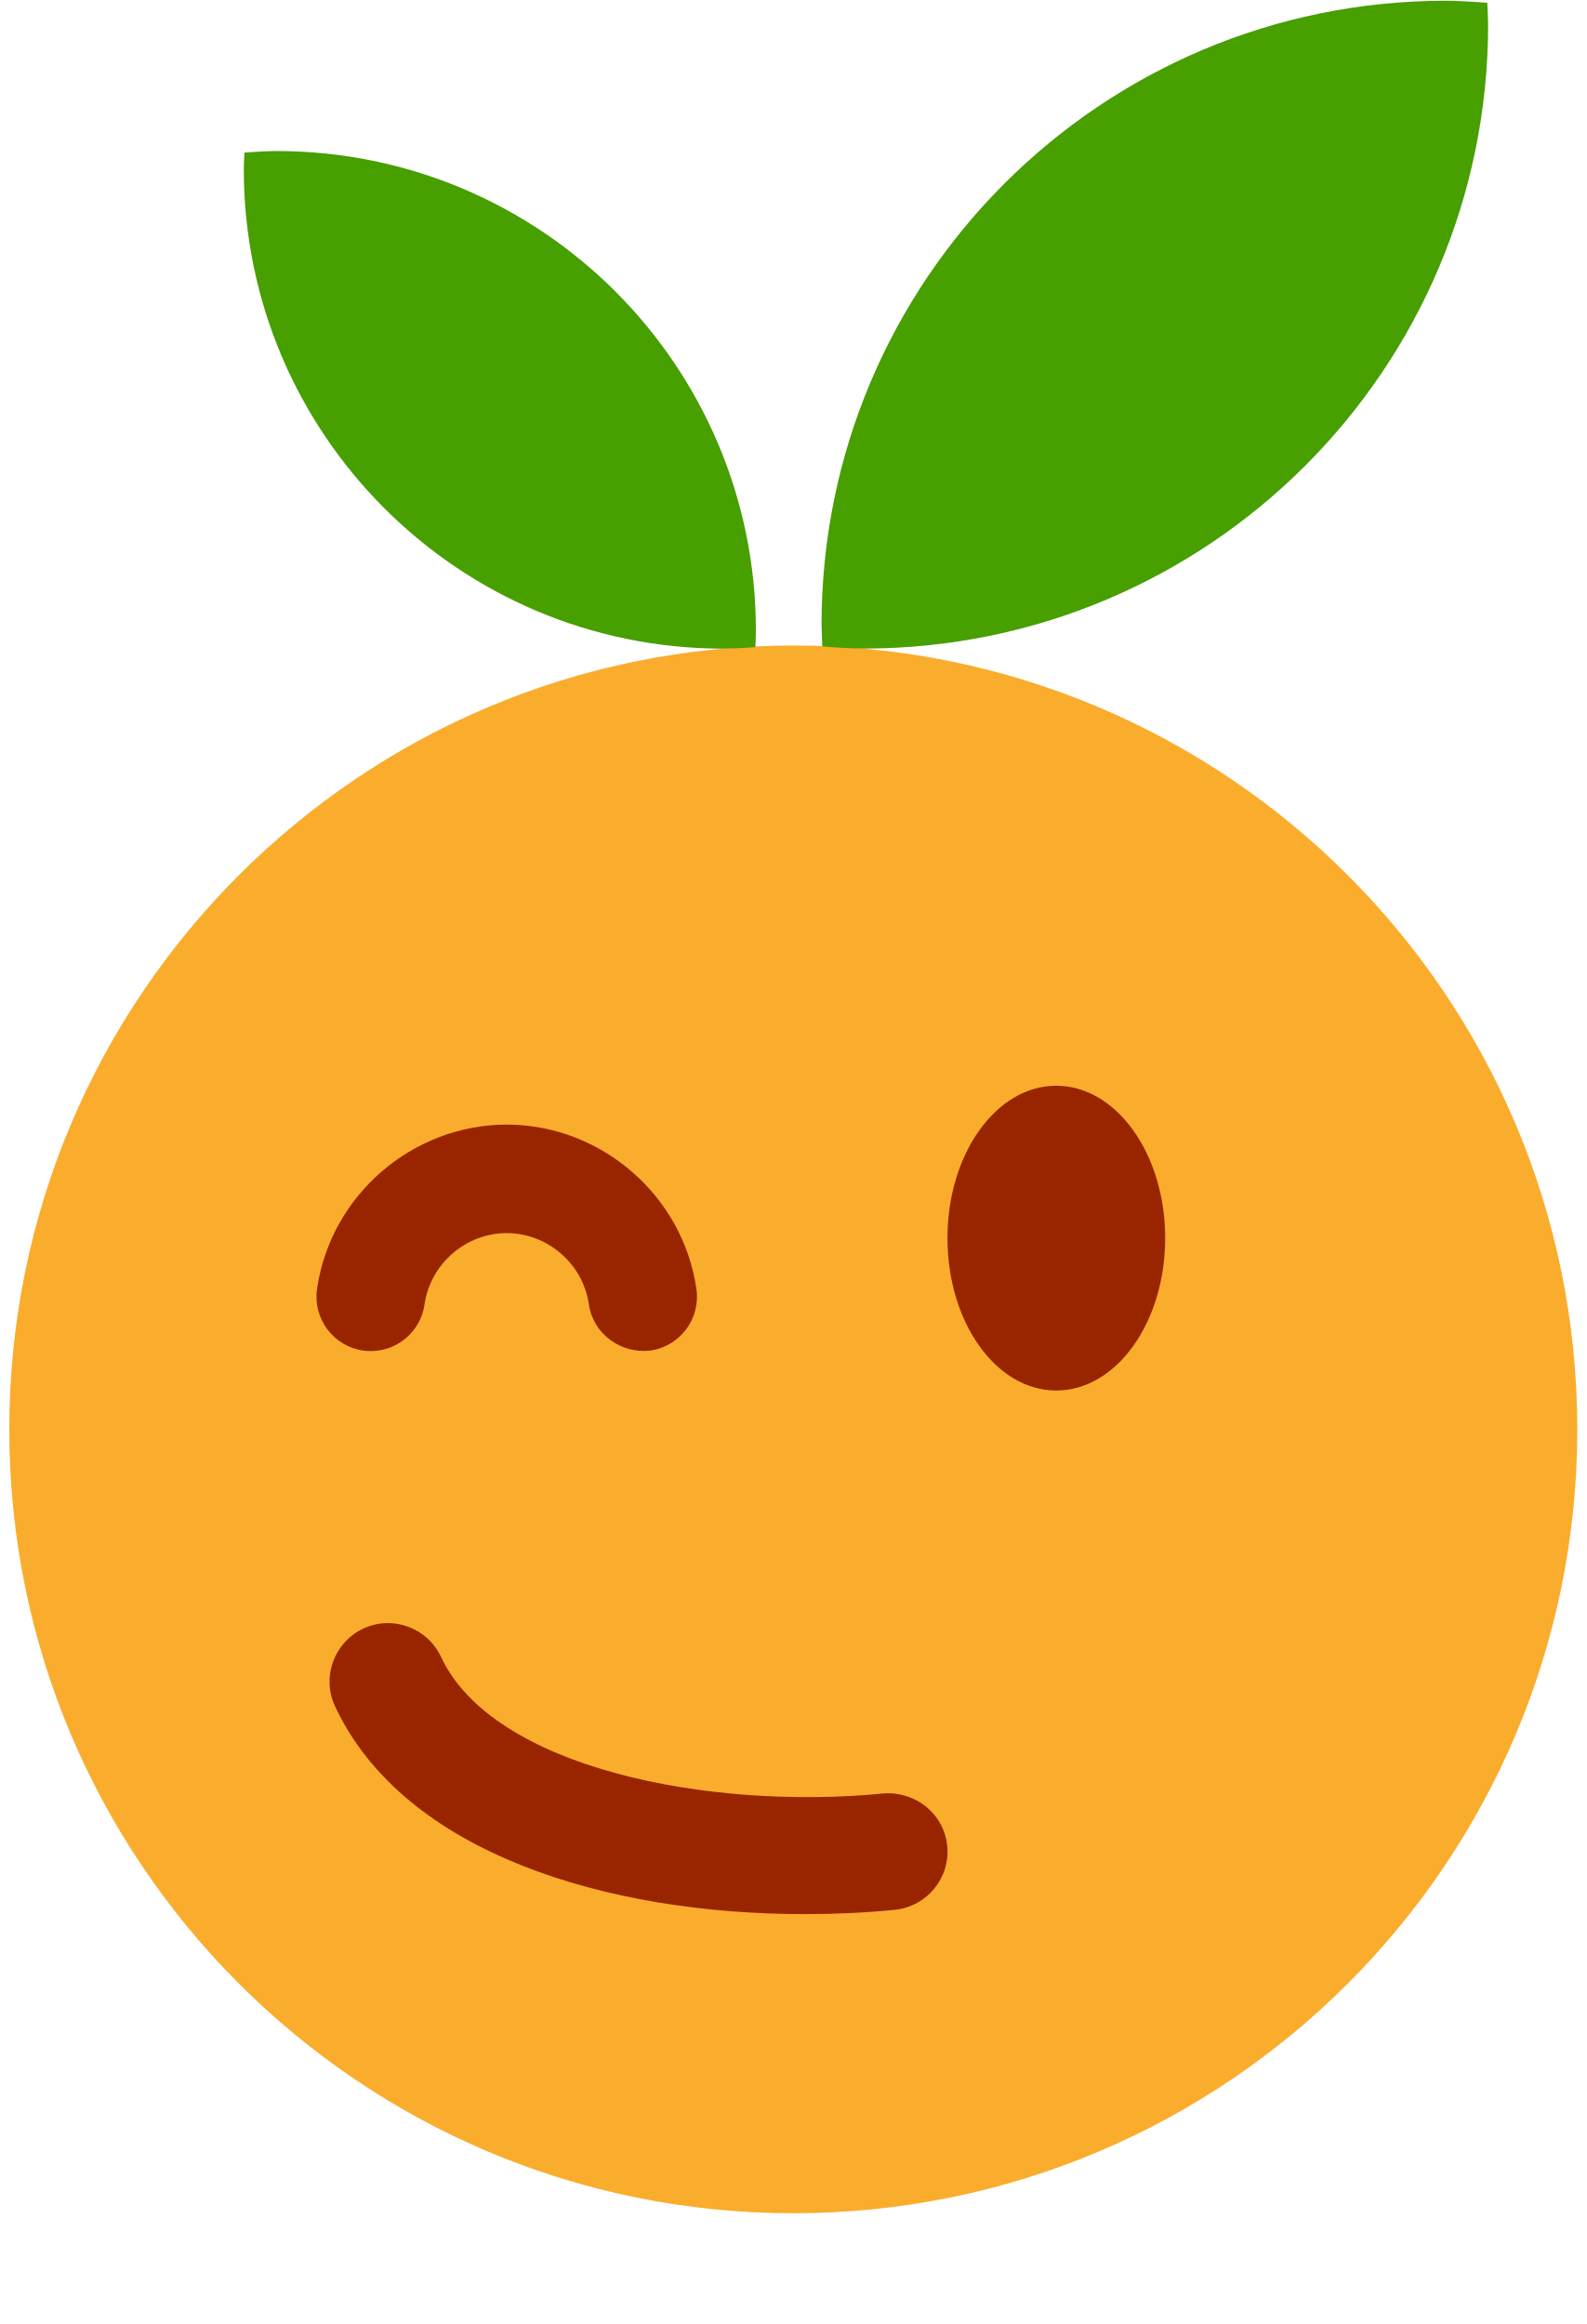
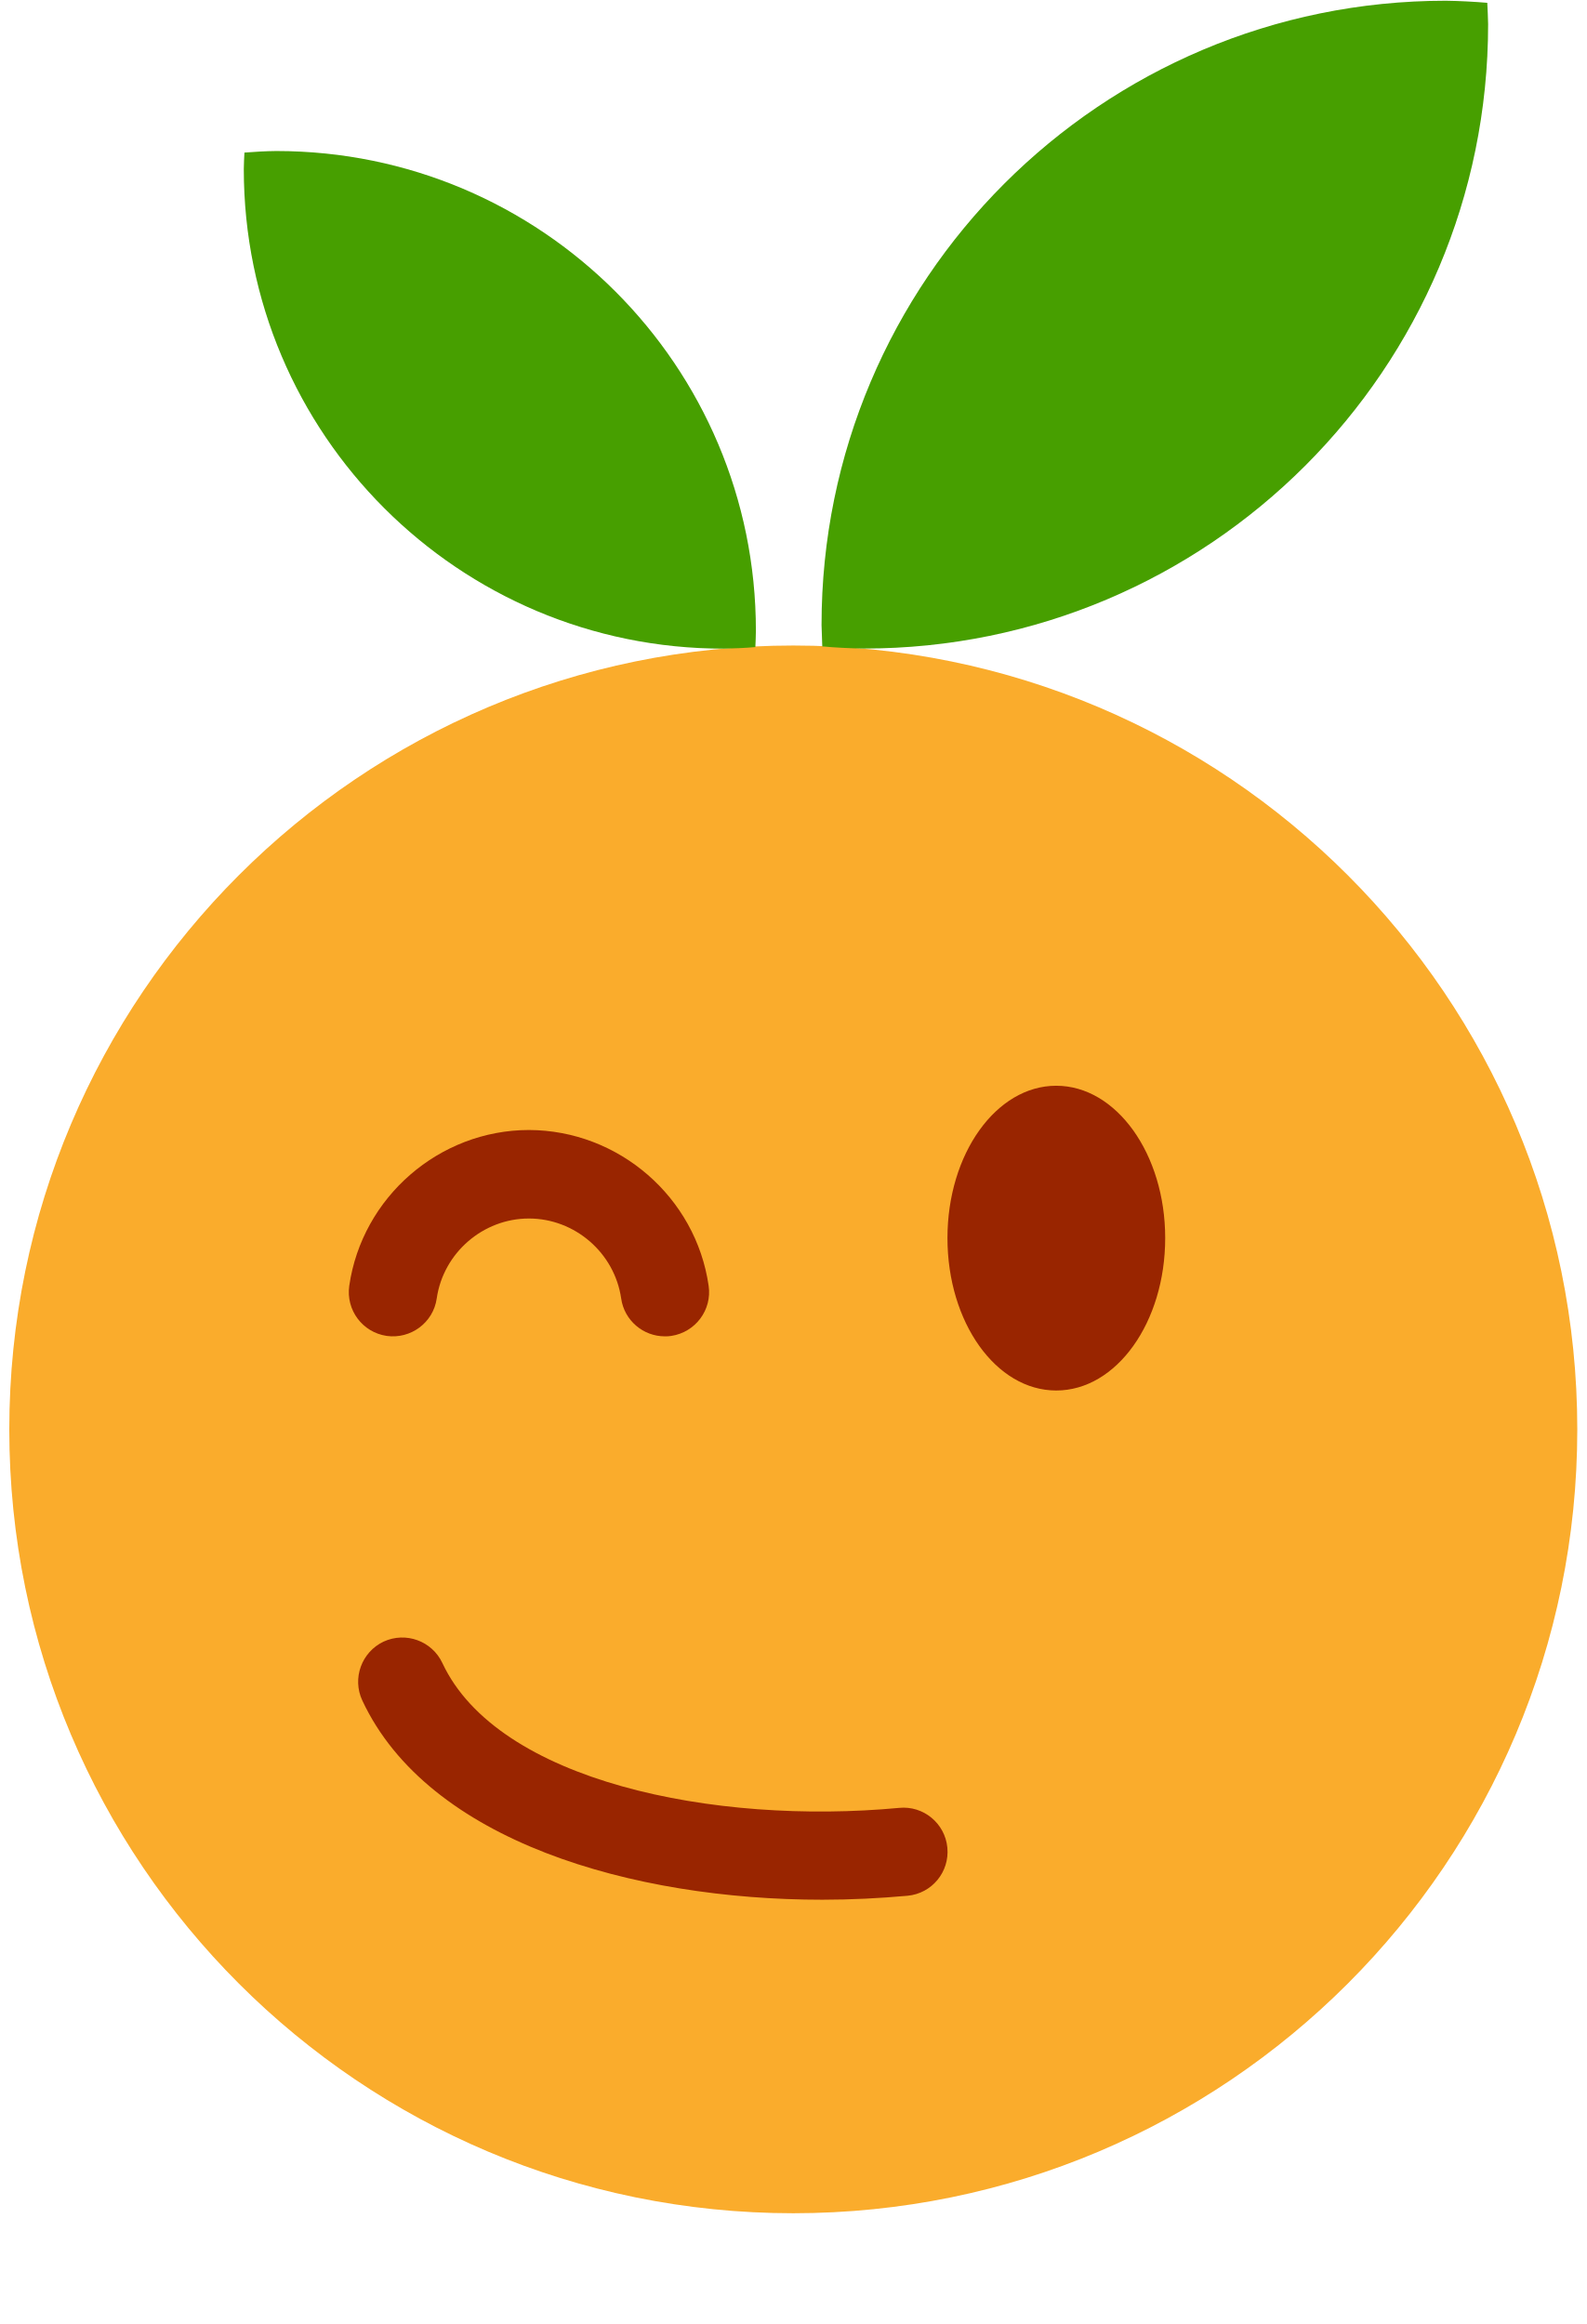
<svg xmlns="http://www.w3.org/2000/svg" xml:space="preserve" version="1.1" id="clemoji3_clin" x="0px" y="0px" width="19px" height="27.834px" viewBox="0 0 19 27.834" enable-background="new 0 0 19 27.834">
  <g id="g10" transform="matrix(1.25,0,0,-1.25,-2.5,62.5)">
    <g id="g20" transform="translate(36,19)">
      <path id="path22" fill="#FAAC2C" d="M-18.889,17.304c0-4.148-3.362-7.51-7.511-7.51c-4.148,0-7.511,3.363-7.511,7.51c0,4.148,3.363,7.511,7.511,7.511C-22.252,24.815-18.889,21.453-18.889,17.304" />
    </g>
-     <path id="g24" fill="#992500" d="M9.707,31.66c-1.889,0-3.839,0.582-4.497,1.991c-0.131,0.28-0.01,0.613,0.271,0.745c0.28,0.13,0.613,0.009,0.744-0.271c0.496-1.063,2.554-1.473,4.24-1.309c0.309,0.022,0.581-0.197,0.61-0.505c0.029-0.308-0.198-0.58-0.505-0.61C10.287,31.673,9.998,31.66,9.707,31.66z" />
-     <path id="g32" fill="#992500" d="M5.553,37.055c-0.025,0-0.05,0.002-0.075,0.005c-0.284,0.041-0.481,0.305-0.441,0.589c0.129,0.897,0.911,1.574,1.817,1.576c0.908-0.002,1.689-0.68,1.818-1.576c0.041-0.284-0.156-0.548-0.441-0.589c-0.277-0.034-0.548,0.155-0.589,0.441c-0.056,0.389-0.395,0.684-0.788,0.684c-0.392,0-0.731-0.294-0.787-0.684C6.029,37.241,5.807,37.055,5.553,37.055z" />
+     <path id="g24" fill="#992500" d="M9.878,31.798c-1.818,0-3.776,0.559-4.407,1.909c-0.099,0.212-0.007,0.464,0.204,0.564c0.213,0.098,0.464,0.006,0.563-0.205c0.529-1.133,2.602-1.555,4.377-1.388c0.231,0.023,0.439-0.148,0.461-0.381c0.022-0.233-0.148-0.439-0.381-0.461C10.429,31.812,10.155,31.798,9.878,31.798z" />
+     <path id="g32" fill="#992500" d="M8.369,37.196c-0.207,0-0.388,0.152-0.418,0.363c-0.063,0.436-0.443,0.766-0.884,0.766c-0.44,0-0.82-0.33-0.883-0.766c-0.033-0.233-0.25-0.391-0.479-0.359c-0.232,0.034-0.392,0.248-0.359,0.48c0.123,0.85,0.862,1.492,1.721,1.493c0.86-0.002,1.6-0.643,1.722-1.493c0.034-0.231-0.127-0.445-0.358-0.48C8.41,37.196,8.389,37.196,8.369,37.196z" />
    <g id="g36" transform="translate(26.5,22.5)">
      <path id="path38" fill="#992500" d="M-13.337,15.638c0-0.808-0.467-1.461-1.044-1.461s-1.042,0.653-1.042,1.461c0,0.805,0.466,1.459,1.042,1.459S-13.337,16.443-13.337,15.638" />
    </g>
    <g id="gfeuille" transform="translate(113.9107,50.659)">
      <path id="path41" fill="#479F00" d="M-98.058-0.666c-3.305,0-5.983-2.679-5.982-5.982c0.002-0.069,0.004-0.137,0.007-0.205c0.131-0.011,0.264-0.018,0.396-0.02c3.304-0.001,5.983,2.678,5.983,5.982c0,0,0,0,0,0.001c-0.002,0.068-0.004,0.136-0.008,0.204C-97.792-0.675-97.926-0.668-98.058-0.666L-98.058-0.666z" />
      <path id="path41-2" fill="#479F00" d="M-109.264-2.106c2.538,0,4.595-2.058,4.595-4.595c-0.001-0.053-0.002-0.105-0.005-0.158c-0.102-0.009-0.204-0.013-0.305-0.015c-2.538-0.001-4.596,2.057-4.596,4.595c0,0.001,0,0.001,0,0.001c0.001,0.052,0.003,0.105,0.006,0.157C-109.468-2.113-109.367-2.107-109.264-2.106L-109.264-2.106z" />
    </g>
  </g>
</svg>
